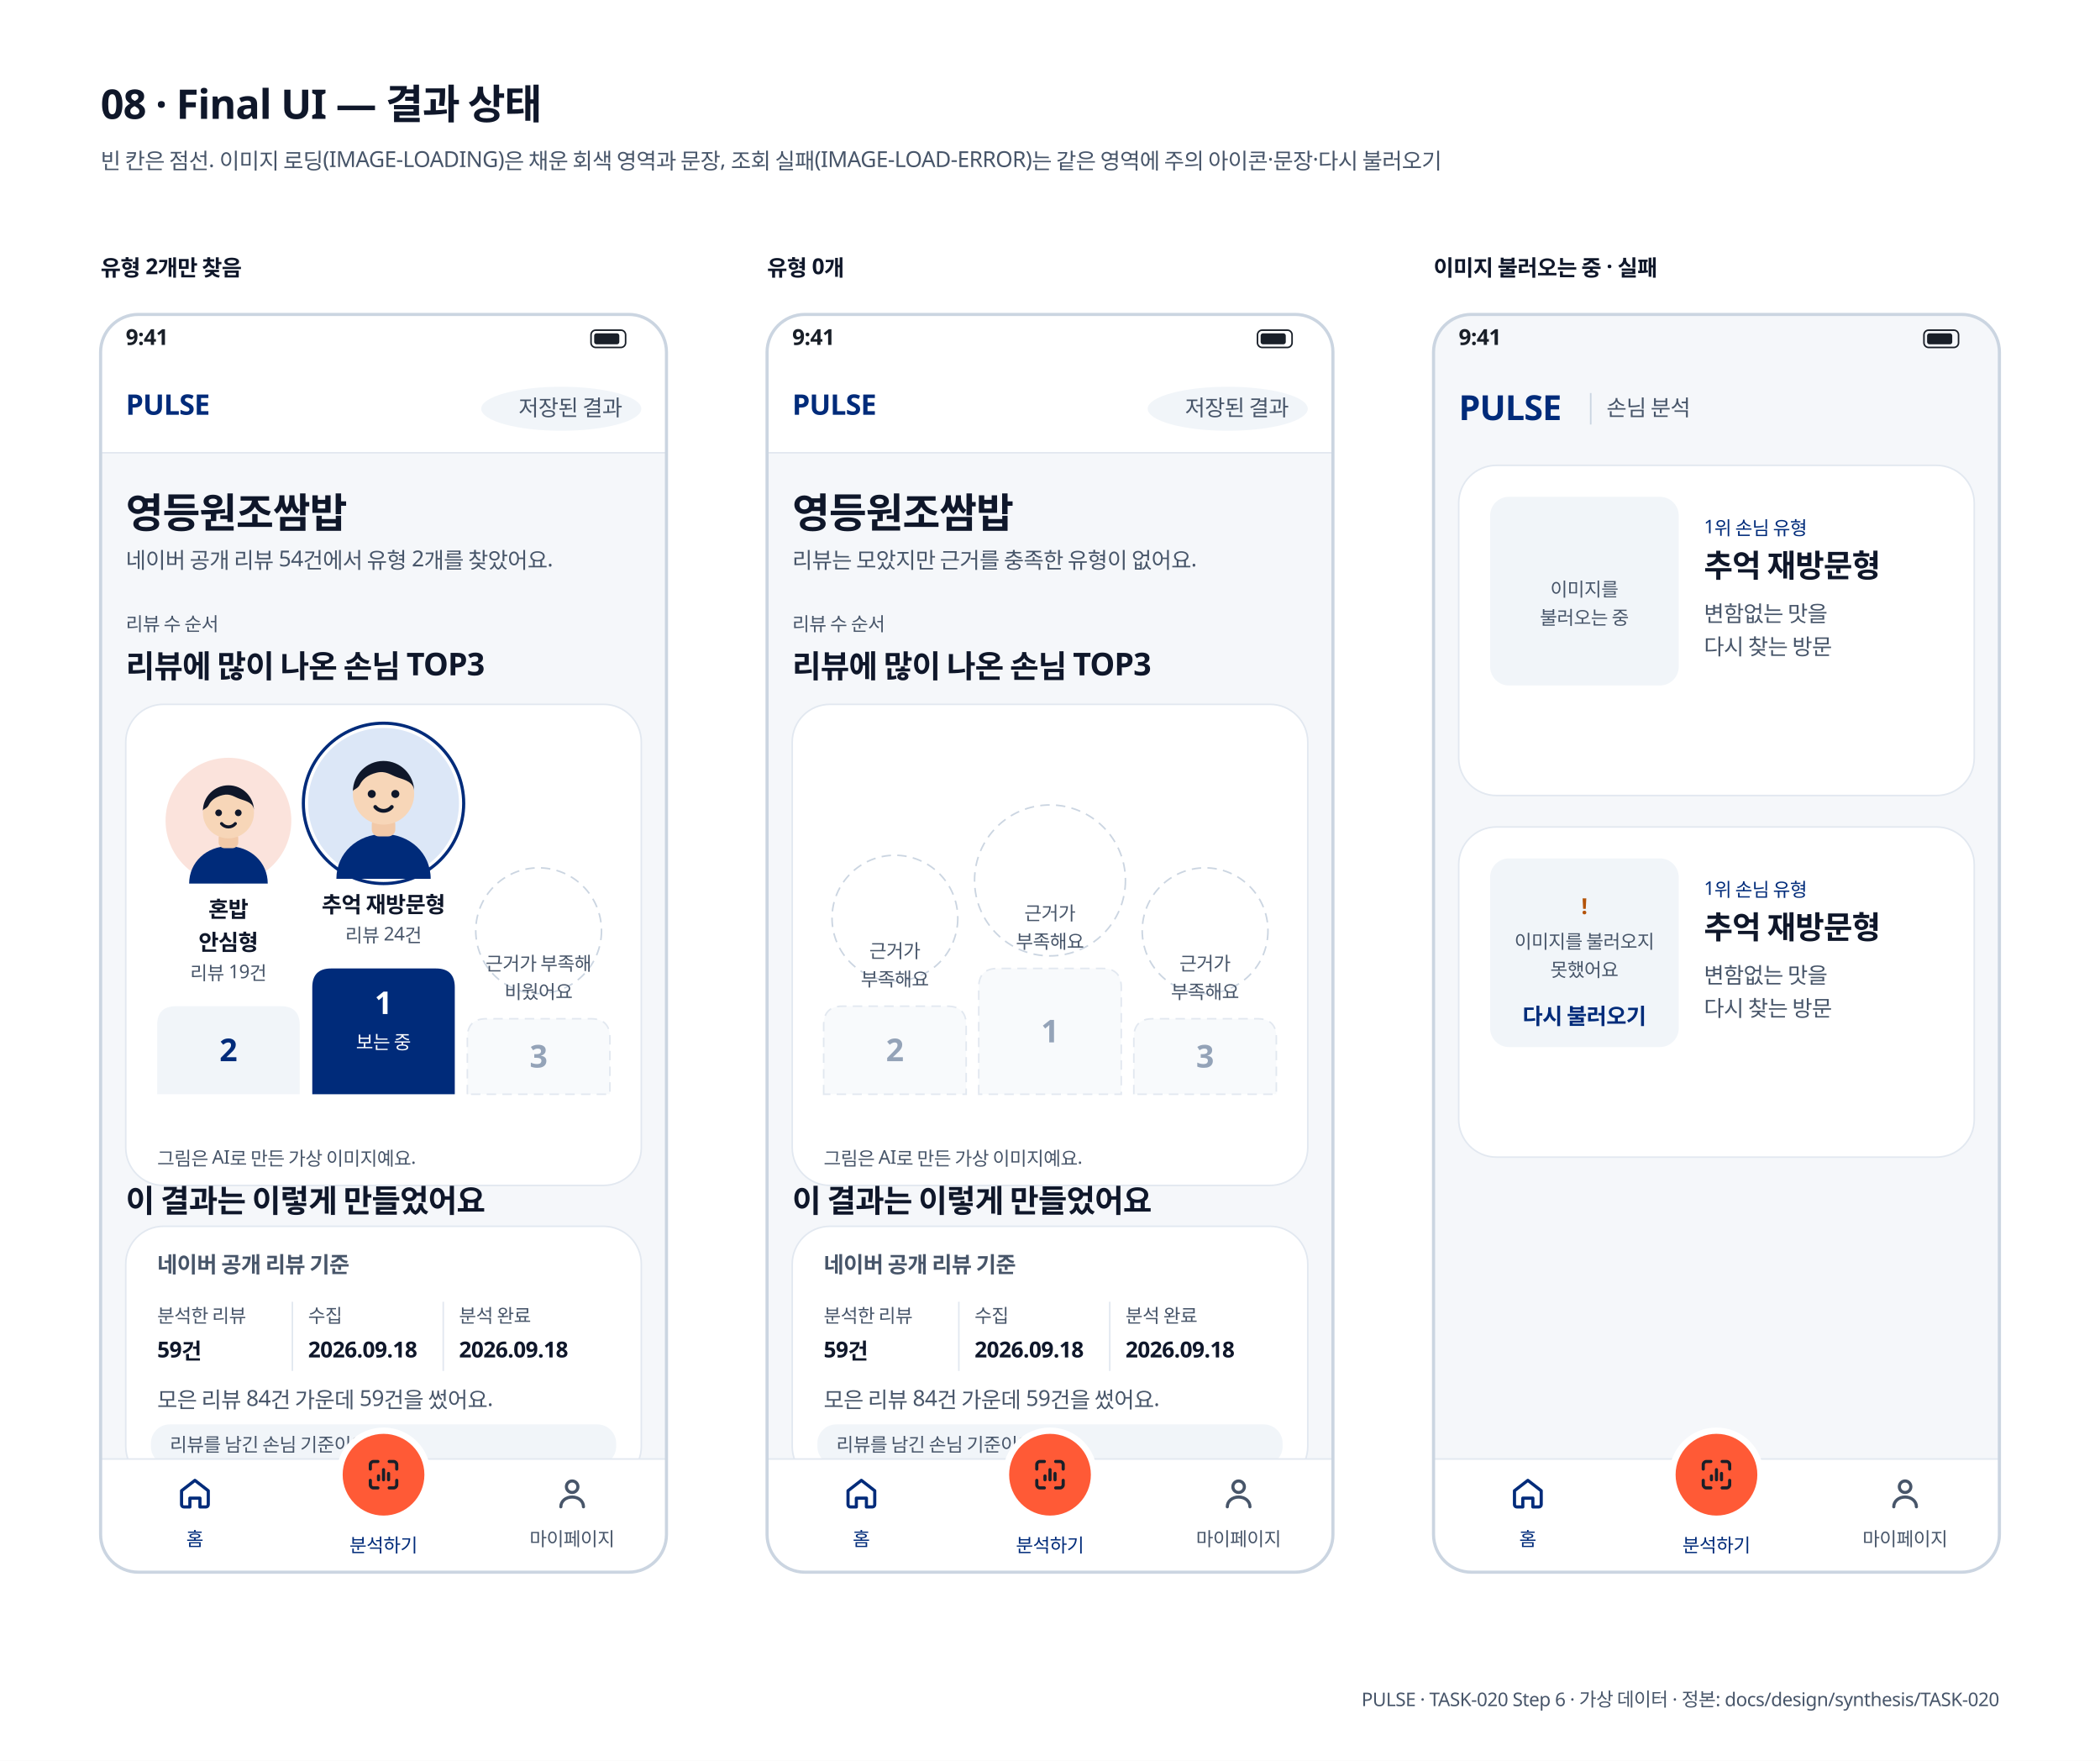
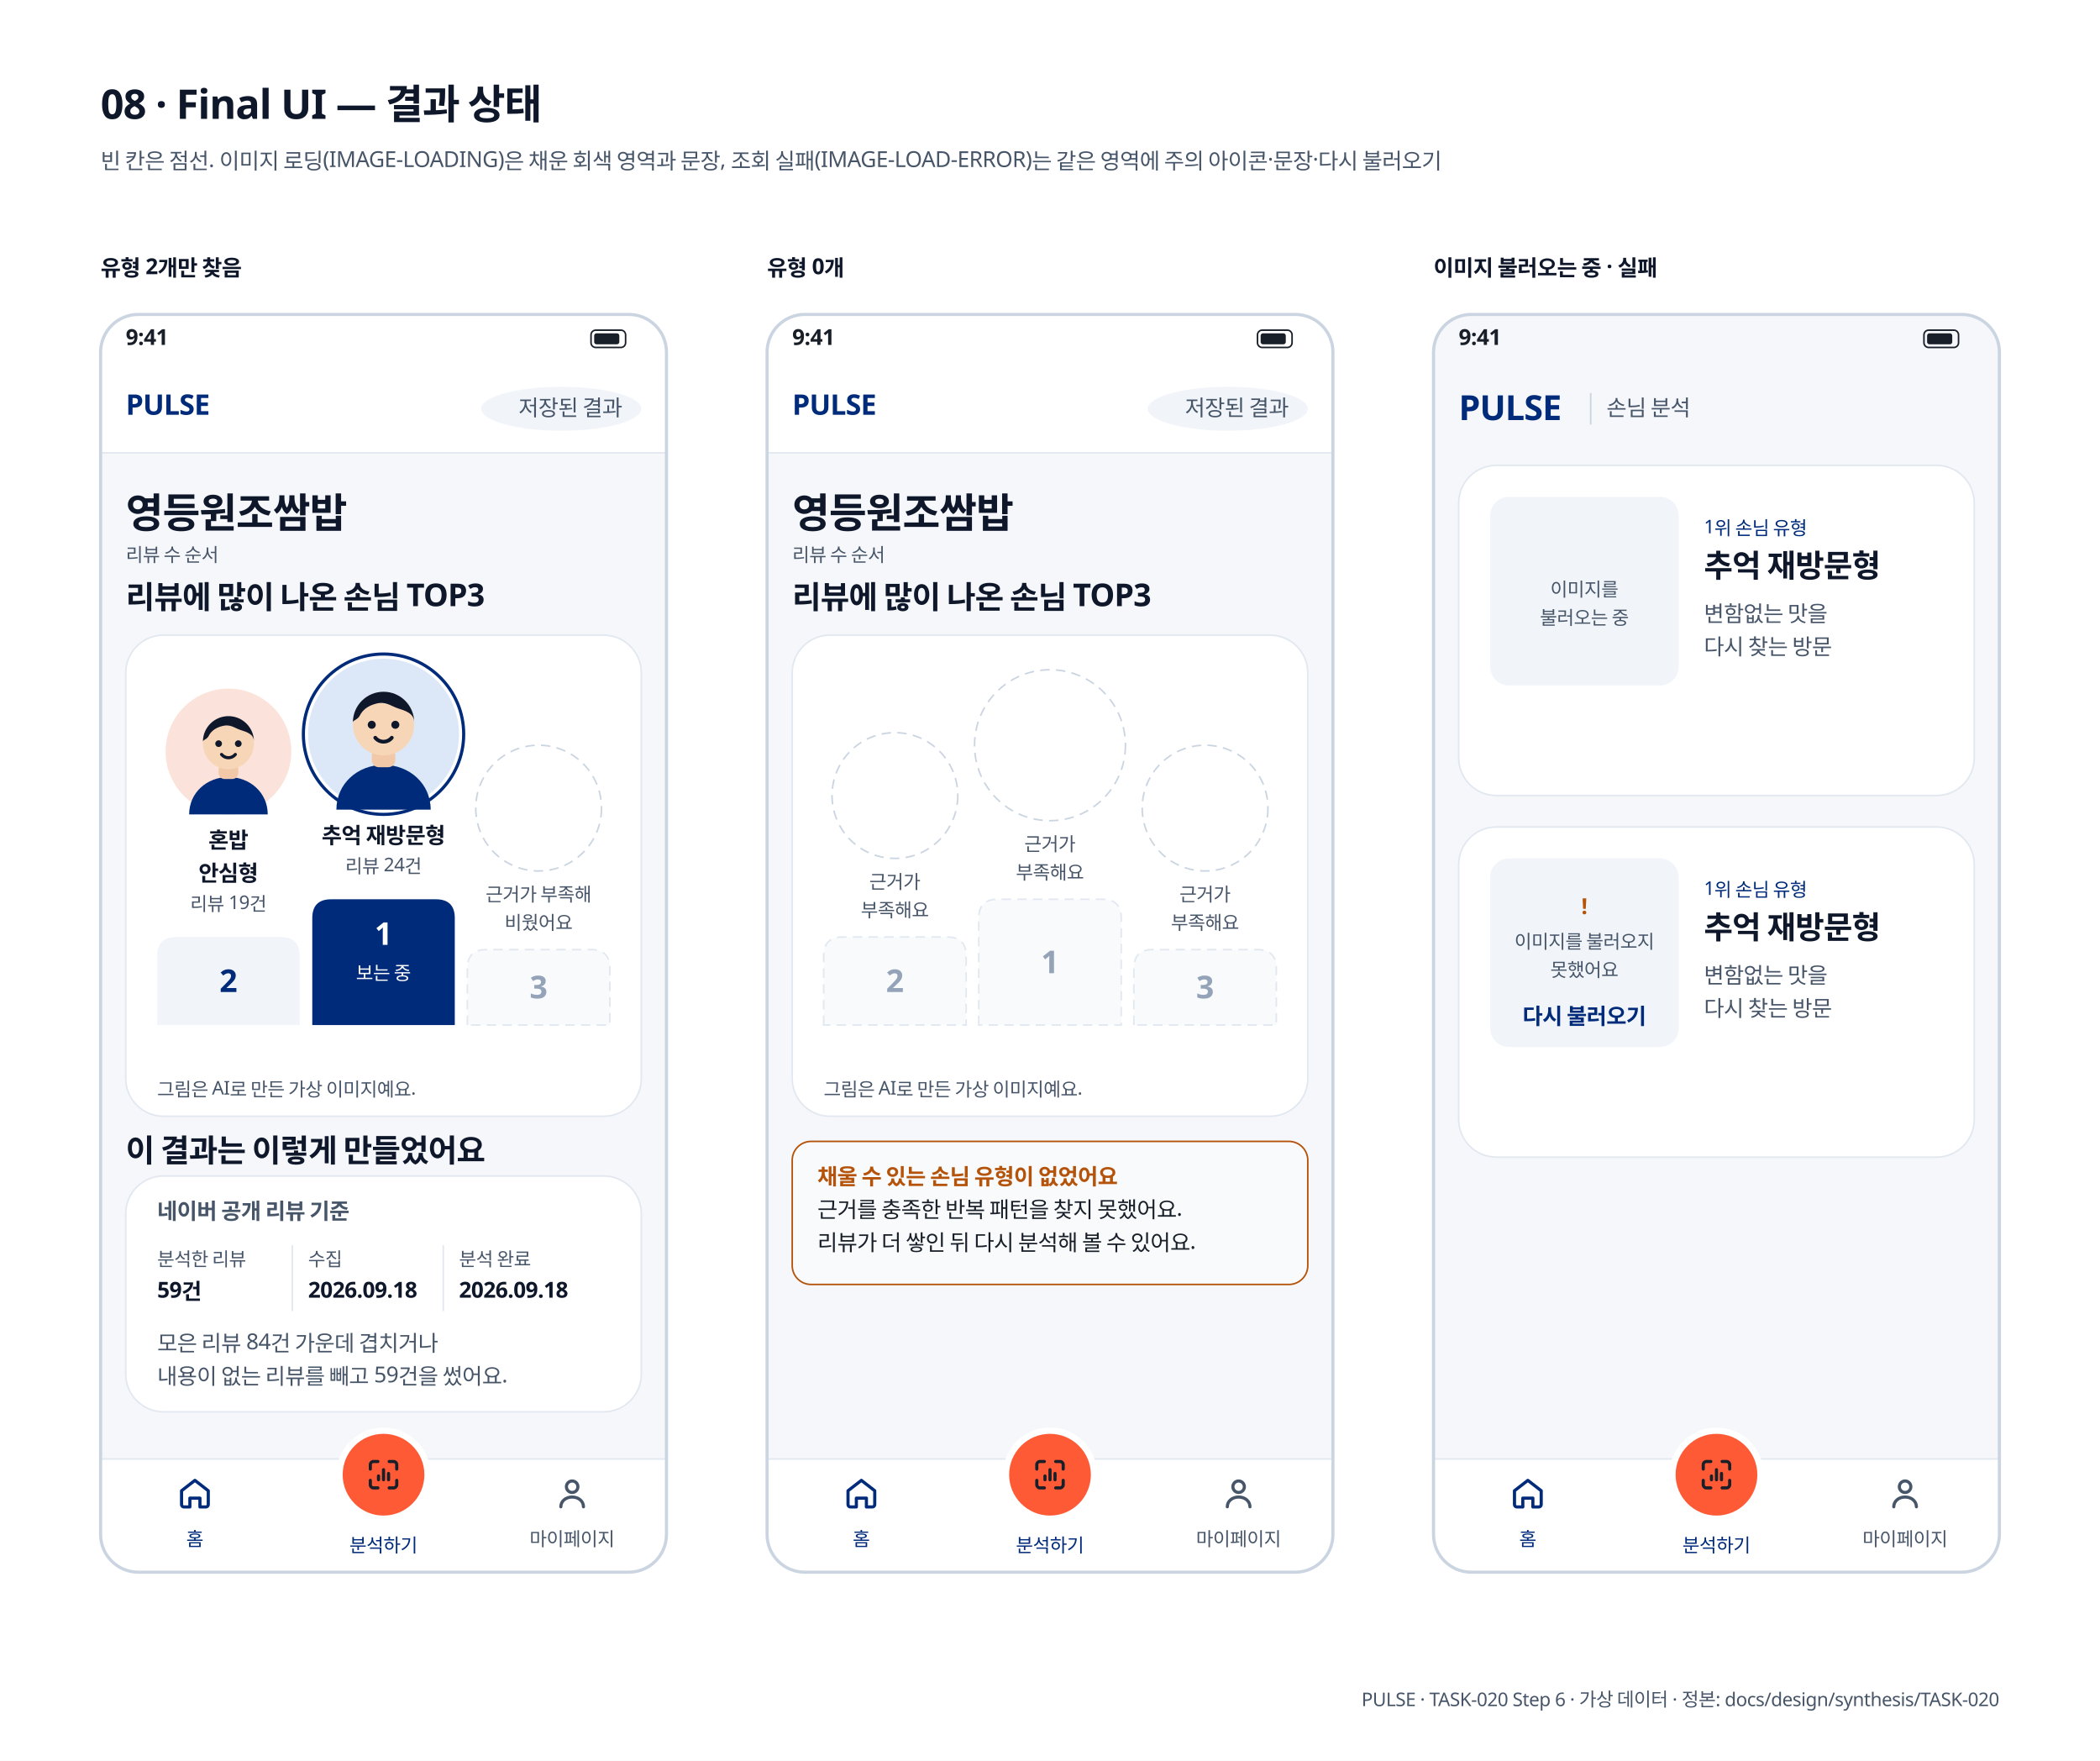
<svg xmlns="http://www.w3.org/2000/svg" width="1336" height="1120" viewBox="0 0 1336 1120">
  <rect x="0" y="0" width="1336" height="1120" rx="0" fill="#FFFFFF" />
  <text x="64" y="75.6" font-family="Pretendard" font-size="26" font-weight="600" letter-spacing="-0.52" fill="#0F172A" text-anchor="start">08 · Final UI — 결과 상태</text>
  <text x="64" y="107.4" font-family="Pretendard" font-size="14" font-weight="400" letter-spacing="-0.28" fill="#475569" text-anchor="start">빈 칸은 점선. 이미지 로딩(IMAGE-LOADING)은 채운 회색 영역과 문장, 조회 실패(IMAGE-LOAD-ERROR)는 같은 영역에 주의 아이콘·문장·다시 불러오기</text>
  <g transform="translate(64 200)">
    <g id="Screen/Result-Partial">
      <text x="0" y="-24.6" font-family="Pretendard" font-size="14" font-weight="700" letter-spacing="-0.28" fill="#0F172A" text-anchor="start">유형 2개만 찾음</text>
      <clipPath id="clip-Result-Partial">
        <rect x="0" y="0" width="360" height="800" rx="24" fill="none" />
      </clipPath>
      <g clip-path="url(#clip-Result-Partial)">
        <rect x="0" y="0" width="360" height="800" rx="0" fill="#F5F7FA" />
        <rect x="0" y="0" width="360" height="32" rx="0" fill="#F5F7FA" />
        <g id="Header">
          <rect x="0" y="0" width="360" height="88" rx="0" fill="#FFFFFF" />
          <line x1="0" y1="88" x2="360" y2="88" stroke="#E2E8F0" stroke-width="1" />
          <text x="16" y="63.8" font-family="Pretendard" font-size="18" font-weight="700" letter-spacing="-0.36" fill="#002B7A" text-anchor="start">PULSE</text>
          <rect x="242.16" y="46" width="101.84" height="28" rx="9999" fill="#F1F5F9" />
          <text x="332" y="64.4" font-family="Pretendard" font-size="14" font-weight="400" letter-spacing="-0.28" fill="#475569" text-anchor="end">저장된 결과</text>
        </g>
        <text x="16" y="135.6" font-family="Pretendard" font-size="26" font-weight="600" letter-spacing="-0.52" fill="#0F172A" text-anchor="start">영등원조쌈밥</text>
-         <text x="16" y="161.4" font-family="Pretendard" font-size="14" font-weight="400" letter-spacing="-0.28" fill="#475569" text-anchor="start">네이버 공개 리뷰 54건에서 유형 2개를 찾았어요.</text>
        <g id="Podium">
-           <text x="16" y="201.2" font-family="Pretendard" font-size="12" font-weight="400" letter-spacing="-0.24" fill="#475569" text-anchor="start">리뷰 수 순서</text>
-           <text x="16" y="231.0" font-family="Pretendard" font-size="20" font-weight="600" letter-spacing="-0.4" fill="#0F172A" text-anchor="start">리뷰에 많이 나온 손님 TOP3</text>
-           <rect x="16" y="248" width="328" height="306" rx="24" fill="#FFFFFF" stroke="#E2E8F0" stroke-width="1" />
+           <text x="16" y="157.2" font-family="Pretendard" font-size="12" font-weight="400" letter-spacing="-0.24" fill="#475569" text-anchor="start">리뷰 수 순서</text>
+           <text x="16" y="187.0" font-family="Pretendard" font-size="20" font-weight="600" letter-spacing="-0.4" fill="#0F172A" text-anchor="start">리뷰에 많이 나온 손님 TOP3</text>
+           <rect x="16" y="204" width="328" height="306" rx="24" fill="#FFFFFF" stroke="#E2E8F0" stroke-width="1" />
          <g id="PodiumSlot/Runner">
-             <g transform="translate(41.33333 282) scale(1.25)">
+             <g transform="translate(41.33333 238) scale(1.25)">
              <circle cx="32" cy="32" r="32" fill="#FBE3DC" />
              <path d="M12 64c0-11 9-19 20-19s20 8 20 19H12Z" fill="#002B7A" />
              <rect x="27" y="38" width="10" height="8" rx="3" fill="#F2C9A8" />
              <circle cx="32" cy="28" r="13" fill="#F7D6B8" />
              <path d="M19 27a13 13 0 0 1 26 0c0-4-4-5-7-6-3-1-5-3-9-2s-6 3-7 5-3 2-3 3Z" fill="#0F172A" />
              <circle cx="27" cy="28" r="1.7" fill="#0F172A" />
              <circle cx="37" cy="28" r="1.7" fill="#0F172A" />
              <path d="M28.5 33.5a4.5 4.5 0 0 0 7 0" fill="none" stroke="#0F172A" stroke-width="1.6" stroke-linecap="round" />
            </g>
-             <text x="81.333" y="383.4" font-family="Pretendard" font-size="14" font-weight="600" letter-spacing="-0.28" fill="#0F172A" text-anchor="middle">혼밥</text>
-             <text x="81.333" y="404.4" font-family="Pretendard" font-size="14" font-weight="600" letter-spacing="-0.28" fill="#0F172A" text-anchor="middle">안심형</text>
-             <text x="81.333" y="423.2" font-family="Pretendard" font-size="12" font-weight="400" letter-spacing="-0.24" fill="#475569" text-anchor="middle">리뷰 19건</text>
-             <path d="M 36 496 L 36 452 Q 36 440 48 440 L 114.667 440 Q 126.667 440 126.667 452 L 126.667 496 Z" fill="#F1F5F9" />
-             <text x="81.333" y="475.0" font-family="Pretendard" font-size="20" font-weight="600" letter-spacing="-0.4" fill="#002B7A" text-anchor="middle">2</text>
+             <text x="81.333" y="339.4" font-family="Pretendard" font-size="14" font-weight="600" letter-spacing="-0.28" fill="#0F172A" text-anchor="middle">혼밥</text>
+             <text x="81.333" y="360.4" font-family="Pretendard" font-size="14" font-weight="600" letter-spacing="-0.28" fill="#0F172A" text-anchor="middle">안심형</text>
+             <text x="81.333" y="379.2" font-family="Pretendard" font-size="12" font-weight="400" letter-spacing="-0.24" fill="#475569" text-anchor="middle">리뷰 19건</text>
+             <path d="M 36 452 L 36 408 Q 36 396 48 396 L 114.667 396 Q 126.667 396 126.667 408 L 126.667 452 Z" fill="#F1F5F9" />
+             <text x="81.333" y="431.0" font-family="Pretendard" font-size="20" font-weight="600" letter-spacing="-0.4" fill="#002B7A" text-anchor="middle">2</text>
          </g>
          <g id="PodiumSlot/First">
-             <g transform="translate(132 263) scale(1.5)">
+             <g transform="translate(132 219) scale(1.5)">
              <circle cx="32" cy="32" r="32" fill="#DCE7F7" />
              <path d="M12 64c0-11 9-19 20-19s20 8 20 19H12Z" fill="#002B7A" />
              <rect x="27" y="38" width="10" height="8" rx="3" fill="#F2C9A8" />
              <circle cx="32" cy="28" r="13" fill="#F7D6B8" />
              <path d="M19 27a13 13 0 0 1 26 0c0-4-4-5-7-6-3-1-5-3-9-2s-6 3-7 5-3 2-3 3Z" fill="#0F172A" />
              <circle cx="27" cy="28" r="1.7" fill="#0F172A" />
              <circle cx="37" cy="28" r="1.7" fill="#0F172A" />
              <path d="M28.5 33.5a4.5 4.5 0 0 0 7 0" fill="none" stroke="#0F172A" stroke-width="1.6" stroke-linecap="round" />
            </g>
-             <circle cx="180" cy="311" r="51" fill="none" stroke="#002B7A" stroke-width="2" />
-             <text x="180" y="380.4" font-family="Pretendard" font-size="14" font-weight="600" letter-spacing="-0.28" fill="#0F172A" text-anchor="middle">추억 재방문형</text>
-             <text x="180" y="399.2" font-family="Pretendard" font-size="12" font-weight="400" letter-spacing="-0.24" fill="#475569" text-anchor="middle">리뷰 24건</text>
-             <path d="M 134.667 496 L 134.667 428 Q 134.667 416 146.667 416 L 213.333 416 Q 225.333 416 225.333 428 L 225.333 496 Z" fill="#002B7A" />
-             <text x="180" y="445.0" font-family="Pretendard" font-size="20" font-weight="600" letter-spacing="-0.4" fill="#FFFFFF" text-anchor="middle">1</text>
-             <text x="180" y="467.2" font-family="Pretendard" font-size="12" font-weight="400" letter-spacing="-0.24" fill="#FFFFFF" text-anchor="middle">보는 중</text>
+             <circle cx="180" cy="267" r="51" fill="none" stroke="#002B7A" stroke-width="2" />
+             <text x="180" y="336.4" font-family="Pretendard" font-size="14" font-weight="600" letter-spacing="-0.28" fill="#0F172A" text-anchor="middle">추억 재방문형</text>
+             <text x="180" y="355.2" font-family="Pretendard" font-size="12" font-weight="400" letter-spacing="-0.24" fill="#475569" text-anchor="middle">리뷰 24건</text>
+             <path d="M 134.667 452 L 134.667 384 Q 134.667 372 146.667 372 L 213.333 372 Q 225.333 372 225.333 384 L 225.333 452 Z" fill="#002B7A" />
+             <text x="180" y="401.0" font-family="Pretendard" font-size="20" font-weight="600" letter-spacing="-0.4" fill="#FFFFFF" text-anchor="middle">1</text>
+             <text x="180" y="423.2" font-family="Pretendard" font-size="12" font-weight="400" letter-spacing="-0.24" fill="#FFFFFF" text-anchor="middle">보는 중</text>
          </g>
          <g id="PodiumSlot/Empty">
-             <circle cx="278.667" cy="392" r="40" fill="none" stroke="#CBD5E1" stroke-width="1" stroke-dasharray="6 4" />
-             <text x="278.667" y="417.2" font-family="Pretendard" font-size="12" font-weight="400" letter-spacing="-0.24" fill="#475569" text-anchor="middle">근거가 부족해</text>
-             <text x="278.667" y="435.2" font-family="Pretendard" font-size="12" font-weight="400" letter-spacing="-0.24" fill="#475569" text-anchor="middle">비웠어요</text>
-             <path d="M 233.333 496 L 233.333 460 Q 233.333 448 245.333 448 L 312 448 Q 324 448 324 460 L 324 496 Z" fill="#F8FAFC" stroke="#E2E8F0" stroke-width="1" stroke-dasharray="6 4" />
-             <text x="278.667" y="479.0" font-family="Pretendard" font-size="20" font-weight="600" letter-spacing="-0.4" fill="#94A3B8" text-anchor="middle">3</text>
-           </g>
-           <text x="36" y="541.2" font-family="Pretendard" font-size="12" font-weight="400" letter-spacing="-0.24" fill="#475569" text-anchor="start">그림은 AI로 만든 가상 이미지예요.</text>
+             <circle cx="278.667" cy="314" r="40" fill="none" stroke="#CBD5E1" stroke-width="1" stroke-dasharray="6 4" />
+             <text x="278.667" y="373.2" font-family="Pretendard" font-size="12" font-weight="400" letter-spacing="-0.24" fill="#475569" text-anchor="middle">근거가 부족해</text>
+             <text x="278.667" y="391.2" font-family="Pretendard" font-size="12" font-weight="400" letter-spacing="-0.24" fill="#475569" text-anchor="middle">비웠어요</text>
+             <path d="M 233.333 452 L 233.333 416 Q 233.333 404 245.333 404 L 312 404 Q 324 404 324 416 L 324 452 Z" fill="#F8FAFC" stroke="#E2E8F0" stroke-width="1" stroke-dasharray="6 4" />
+             <text x="278.667" y="435.0" font-family="Pretendard" font-size="20" font-weight="600" letter-spacing="-0.4" fill="#94A3B8" text-anchor="middle">3</text>
+           </g>
+           <text x="36" y="497.2" font-family="Pretendard" font-size="12" font-weight="400" letter-spacing="-0.24" fill="#475569" text-anchor="start">그림은 AI로 만든 가상 이미지예요.</text>
        </g>
        <g id="AnalysisInfo">
-           <text x="16" y="571.0" font-family="Pretendard" font-size="20" font-weight="600" letter-spacing="-0.4" fill="#0F172A" text-anchor="start">이 결과는 이렇게 만들었어요</text>
-           <rect x="16" y="580" width="328" height="164" rx="24" fill="#FFFFFF" stroke="#E2E8F0" stroke-width="1" />
-           <text x="36" y="609.4" font-family="Pretendard" font-size="14" font-weight="600" letter-spacing="-0.28" fill="#475569" text-anchor="start">네이버 공개 리뷰 기준</text>
-           <text x="36" y="641.2" font-family="Pretendard" font-size="12" font-weight="400" letter-spacing="-0.24" fill="#475569" text-anchor="start">분석한 리뷰</text>
-           <text x="36" y="663.4" font-family="Pretendard" font-size="14" font-weight="700" letter-spacing="-0.28" fill="#0F172A" text-anchor="start">59건</text>
-           <text x="132" y="641.2" font-family="Pretendard" font-size="12" font-weight="400" letter-spacing="-0.24" fill="#475569" text-anchor="start">수집</text>
-           <text x="132" y="663.4" font-family="Pretendard" font-size="14" font-weight="700" letter-spacing="-0.28" fill="#0F172A" text-anchor="start">2026.09.18</text>
-           <line x1="122" y1="628" x2="122" y2="672" stroke="#E2E8F0" stroke-width="1" />
-           <text x="228" y="641.2" font-family="Pretendard" font-size="12" font-weight="400" letter-spacing="-0.24" fill="#475569" text-anchor="start">분석 완료</text>
-           <text x="228" y="663.4" font-family="Pretendard" font-size="14" font-weight="700" letter-spacing="-0.28" fill="#0F172A" text-anchor="start">2026.09.18</text>
-           <line x1="218" y1="628" x2="218" y2="672" stroke="#E2E8F0" stroke-width="1" />
-           <text x="36" y="695.4" font-family="Pretendard" font-size="14" font-weight="400" letter-spacing="-0.28" fill="#475569" text-anchor="start">모은 리뷰 84건 가운데 59건을 썼어요.</text>
-           <rect x="32" y="706" width="296" height="26" rx="12" fill="#F1F5F9" />
-           <text x="44" y="723.2" font-family="Pretendard" font-size="12" font-weight="400" letter-spacing="-0.24" fill="#475569" text-anchor="start">리뷰를 남긴 손님 기준이에요.</text>
+           <text x="16" y="539.0" font-family="Pretendard" font-size="20" font-weight="600" letter-spacing="-0.4" fill="#0F172A" text-anchor="start">이 결과는 이렇게 만들었어요</text>
+           <rect x="16" y="548" width="328" height="150" rx="24" fill="#FFFFFF" stroke="#E2E8F0" stroke-width="1" />
+           <text x="36" y="575.4" font-family="Pretendard" font-size="14" font-weight="600" letter-spacing="-0.28" fill="#475569" text-anchor="start">네이버 공개 리뷰 기준</text>
+           <text x="36" y="605.2" font-family="Pretendard" font-size="12" font-weight="400" letter-spacing="-0.24" fill="#475569" text-anchor="start">분석한 리뷰</text>
+           <text x="36" y="625.4" font-family="Pretendard" font-size="14" font-weight="700" letter-spacing="-0.28" fill="#0F172A" text-anchor="start">59건</text>
+           <text x="132" y="605.2" font-family="Pretendard" font-size="12" font-weight="400" letter-spacing="-0.24" fill="#475569" text-anchor="start">수집</text>
+           <text x="132" y="625.4" font-family="Pretendard" font-size="14" font-weight="700" letter-spacing="-0.28" fill="#0F172A" text-anchor="start">2026.09.18</text>
+           <line x1="122" y1="592" x2="122" y2="634" stroke="#E2E8F0" stroke-width="1" />
+           <text x="228" y="605.2" font-family="Pretendard" font-size="12" font-weight="400" letter-spacing="-0.24" fill="#475569" text-anchor="start">분석 완료</text>
+           <text x="228" y="625.4" font-family="Pretendard" font-size="14" font-weight="700" letter-spacing="-0.28" fill="#0F172A" text-anchor="start">2026.09.18</text>
+           <line x1="218" y1="592" x2="218" y2="634" stroke="#E2E8F0" stroke-width="1" />
+           <text x="36" y="659.4" font-family="Pretendard" font-size="14" font-weight="400" letter-spacing="-0.28" fill="#475569" text-anchor="start">모은 리뷰 84건 가운데 겹치거나</text>
+           <text x="36" y="680.4" font-family="Pretendard" font-size="14" font-weight="400" letter-spacing="-0.28" fill="#475569" text-anchor="start">내용이 없는 리뷰를 빼고 59건을 썼어요.</text>
        </g>
        <g id="BottomNavigation/home">
          <rect x="0" y="728" width="360" height="72" rx="0" fill="#FFFFFF" />
          <line x1="0" y1="728" x2="360" y2="728" stroke="#E2E8F0" stroke-width="1" />
          <text x="60" y="783.2" font-family="Pretendard" font-size="12" font-weight="400" letter-spacing="-0.24" fill="#002B7A" text-anchor="middle">홈</text>
          <g transform="translate(48 738)">
            <path d="M3.5 10.2 12 3.6l8.5 6.6V19a1.5 1.5 0 0 1-1.5 1.5h-3.8v-5.6H8.8v5.6H5A1.5 1.5 0 0 1 3.5 19v-8.8Z" fill="none" stroke="#002B7A" stroke-width="2" stroke-linecap="round" stroke-linejoin="round" />
          </g>
          <circle cx="180" cy="738" r="28" fill="#FF5A36" stroke="#FFFFFF" stroke-width="4" />
          <g transform="translate(168 726)">
            <path d="M3.6 8.4V5.6a2 2 0 0 1 2-2h2.8M15.6 3.6h2.8a2 2 0 0 1 2 2v2.8M20.4 15.6v2.8a2 2 0 0 1-2 2h-2.8M8.4 20.4H5.6a2 2 0 0 1-2-2v-2.8" fill="none" stroke="#191F28" stroke-width="2" stroke-linecap="round" stroke-linejoin="round" />
            <path d="M8.8 15.2v-2.4M12 15.2V8.8M15.2 15.2v-4" fill="none" stroke="#191F28" stroke-width="2" stroke-linecap="round" stroke-linejoin="round" />
          </g>
          <text x="180" y="787.2" font-family="Pretendard" font-size="12" font-weight="400" letter-spacing="-0.24" fill="#002B7A" text-anchor="middle">분석하기</text>
          <g transform="translate(288 738)">
            <path d="M12 11.3a3.65 3.65 0 1 0 0-7.3 3.65 3.65 0 0 0 0 7.3Z" fill="none" stroke="#475569" stroke-width="2" stroke-linecap="round" stroke-linejoin="round" />
            <path d="M4.8 20.4c0-3.6 3.2-6.2 7.2-6.2s7.2 2.6 7.2 6.2" fill="none" stroke="#475569" stroke-width="2" stroke-linecap="round" stroke-linejoin="round" />
          </g>
          <text x="300" y="783.2" font-family="Pretendard" font-size="12" font-weight="400" letter-spacing="-0.24" fill="#475569" text-anchor="middle">마이페이지</text>
        </g>
        <text x="16" y="19.4" font-family="Pretendard" font-size="14" font-weight="600" letter-spacing="-0.28" fill="#191F28" text-anchor="start">9:41</text>
        <rect x="312" y="10" width="22" height="11" rx="3" fill="none" stroke="#191F28" stroke-width="1" />
        <rect x="314" y="12" width="16" height="7" rx="1.5" fill="#191F28" />
      </g>
      <rect x="0" y="0" width="360" height="800" rx="24" fill="none" stroke="#CBD5E1" stroke-width="2" />
    </g>
  </g>
  <g transform="translate(488 200)">
    <g id="Screen/Result-NoPersona">
      <text x="0" y="-24.6" font-family="Pretendard" font-size="14" font-weight="700" letter-spacing="-0.28" fill="#0F172A" text-anchor="start">유형 0개</text>
      <clipPath id="clip-Result-NoPersona">
        <rect x="0" y="0" width="360" height="800" rx="24" fill="none" />
      </clipPath>
      <g clip-path="url(#clip-Result-NoPersona)">
        <rect x="0" y="0" width="360" height="800" rx="0" fill="#F5F7FA" />
        <rect x="0" y="0" width="360" height="32" rx="0" fill="#F5F7FA" />
        <g id="Header 2">
          <rect x="0" y="0" width="360" height="88" rx="0" fill="#FFFFFF" />
          <line x1="0" y1="88" x2="360" y2="88" stroke="#E2E8F0" stroke-width="1" />
          <text x="16" y="63.8" font-family="Pretendard" font-size="18" font-weight="700" letter-spacing="-0.36" fill="#002B7A" text-anchor="start">PULSE</text>
          <rect x="242.16" y="46" width="101.84" height="28" rx="9999" fill="#F1F5F9" />
          <text x="332" y="64.4" font-family="Pretendard" font-size="14" font-weight="400" letter-spacing="-0.28" fill="#475569" text-anchor="end">저장된 결과</text>
        </g>
        <text x="16" y="135.6" font-family="Pretendard" font-size="26" font-weight="600" letter-spacing="-0.52" fill="#0F172A" text-anchor="start">영등원조쌈밥</text>
-         <text x="16" y="161.4" font-family="Pretendard" font-size="14" font-weight="400" letter-spacing="-0.28" fill="#475569" text-anchor="start">리뷰는 모았지만 근거를 충족한 유형이 없어요.</text>
        <g id="Podium 2">
-           <text x="16" y="201.2" font-family="Pretendard" font-size="12" font-weight="400" letter-spacing="-0.24" fill="#475569" text-anchor="start">리뷰 수 순서</text>
-           <text x="16" y="231.0" font-family="Pretendard" font-size="20" font-weight="600" letter-spacing="-0.4" fill="#0F172A" text-anchor="start">리뷰에 많이 나온 손님 TOP3</text>
-           <rect x="16" y="248" width="328" height="306" rx="24" fill="#FFFFFF" stroke="#E2E8F0" stroke-width="1" />
+           <text x="16" y="157.2" font-family="Pretendard" font-size="12" font-weight="400" letter-spacing="-0.24" fill="#475569" text-anchor="start">리뷰 수 순서</text>
+           <text x="16" y="187.0" font-family="Pretendard" font-size="20" font-weight="600" letter-spacing="-0.4" fill="#0F172A" text-anchor="start">리뷰에 많이 나온 손님 TOP3</text>
+           <rect x="16" y="204" width="328" height="306" rx="24" fill="#FFFFFF" stroke="#E2E8F0" stroke-width="1" />
          <g id="PodiumSlot/Empty 2">
-             <circle cx="81.333" cy="384" r="40" fill="none" stroke="#CBD5E1" stroke-width="1" stroke-dasharray="6 4" />
-             <text x="81.333" y="409.2" font-family="Pretendard" font-size="12" font-weight="400" letter-spacing="-0.24" fill="#475569" text-anchor="middle">근거가</text>
-             <text x="81.333" y="427.2" font-family="Pretendard" font-size="12" font-weight="400" letter-spacing="-0.24" fill="#475569" text-anchor="middle">부족해요</text>
-             <path d="M 36 496 L 36 452 Q 36 440 48 440 L 114.667 440 Q 126.667 440 126.667 452 L 126.667 496 Z" fill="#F8FAFC" stroke="#E2E8F0" stroke-width="1" stroke-dasharray="6 4" />
-             <text x="81.333" y="475.0" font-family="Pretendard" font-size="20" font-weight="600" letter-spacing="-0.4" fill="#94A3B8" text-anchor="middle">2</text>
+             <circle cx="81.333" cy="306" r="40" fill="none" stroke="#CBD5E1" stroke-width="1" stroke-dasharray="6 4" />
+             <text x="81.333" y="365.2" font-family="Pretendard" font-size="12" font-weight="400" letter-spacing="-0.24" fill="#475569" text-anchor="middle">근거가</text>
+             <text x="81.333" y="383.2" font-family="Pretendard" font-size="12" font-weight="400" letter-spacing="-0.24" fill="#475569" text-anchor="middle">부족해요</text>
+             <path d="M 36 452 L 36 408 Q 36 396 48 396 L 114.667 396 Q 126.667 396 126.667 408 L 126.667 452 Z" fill="#F8FAFC" stroke="#E2E8F0" stroke-width="1" stroke-dasharray="6 4" />
+             <text x="81.333" y="431.0" font-family="Pretendard" font-size="20" font-weight="600" letter-spacing="-0.4" fill="#94A3B8" text-anchor="middle">2</text>
          </g>
          <g id="PodiumSlot/Empty 3">
-             <circle cx="180" cy="360" r="48" fill="none" stroke="#CBD5E1" stroke-width="1" stroke-dasharray="6 4" />
-             <text x="180" y="385.2" font-family="Pretendard" font-size="12" font-weight="400" letter-spacing="-0.24" fill="#475569" text-anchor="middle">근거가</text>
-             <text x="180" y="403.2" font-family="Pretendard" font-size="12" font-weight="400" letter-spacing="-0.24" fill="#475569" text-anchor="middle">부족해요</text>
-             <path d="M 134.667 496 L 134.667 428 Q 134.667 416 146.667 416 L 213.333 416 Q 225.333 416 225.333 428 L 225.333 496 Z" fill="#F8FAFC" stroke="#E2E8F0" stroke-width="1" stroke-dasharray="6 4" />
-             <text x="180" y="463.0" font-family="Pretendard" font-size="20" font-weight="600" letter-spacing="-0.4" fill="#94A3B8" text-anchor="middle">1</text>
+             <circle cx="180" cy="274" r="48" fill="none" stroke="#CBD5E1" stroke-width="1" stroke-dasharray="6 4" />
+             <text x="180" y="341.2" font-family="Pretendard" font-size="12" font-weight="400" letter-spacing="-0.24" fill="#475569" text-anchor="middle">근거가</text>
+             <text x="180" y="359.2" font-family="Pretendard" font-size="12" font-weight="400" letter-spacing="-0.24" fill="#475569" text-anchor="middle">부족해요</text>
+             <path d="M 134.667 452 L 134.667 384 Q 134.667 372 146.667 372 L 213.333 372 Q 225.333 372 225.333 384 L 225.333 452 Z" fill="#F8FAFC" stroke="#E2E8F0" stroke-width="1" stroke-dasharray="6 4" />
+             <text x="180" y="419.0" font-family="Pretendard" font-size="20" font-weight="600" letter-spacing="-0.4" fill="#94A3B8" text-anchor="middle">1</text>
          </g>
          <g id="PodiumSlot/Empty 4">
-             <circle cx="278.667" cy="392" r="40" fill="none" stroke="#CBD5E1" stroke-width="1" stroke-dasharray="6 4" />
-             <text x="278.667" y="417.2" font-family="Pretendard" font-size="12" font-weight="400" letter-spacing="-0.24" fill="#475569" text-anchor="middle">근거가</text>
-             <text x="278.667" y="435.2" font-family="Pretendard" font-size="12" font-weight="400" letter-spacing="-0.24" fill="#475569" text-anchor="middle">부족해요</text>
-             <path d="M 233.333 496 L 233.333 460 Q 233.333 448 245.333 448 L 312 448 Q 324 448 324 460 L 324 496 Z" fill="#F8FAFC" stroke="#E2E8F0" stroke-width="1" stroke-dasharray="6 4" />
-             <text x="278.667" y="479.0" font-family="Pretendard" font-size="20" font-weight="600" letter-spacing="-0.4" fill="#94A3B8" text-anchor="middle">3</text>
-           </g>
-           <text x="36" y="541.2" font-family="Pretendard" font-size="12" font-weight="400" letter-spacing="-0.24" fill="#475569" text-anchor="start">그림은 AI로 만든 가상 이미지예요.</text>
-         </g>
-         <g id="AnalysisInfo 2">
-           <text x="16" y="571.0" font-family="Pretendard" font-size="20" font-weight="600" letter-spacing="-0.4" fill="#0F172A" text-anchor="start">이 결과는 이렇게 만들었어요</text>
-           <rect x="16" y="580" width="328" height="164" rx="24" fill="#FFFFFF" stroke="#E2E8F0" stroke-width="1" />
-           <text x="36" y="609.4" font-family="Pretendard" font-size="14" font-weight="600" letter-spacing="-0.28" fill="#475569" text-anchor="start">네이버 공개 리뷰 기준</text>
-           <text x="36" y="641.2" font-family="Pretendard" font-size="12" font-weight="400" letter-spacing="-0.24" fill="#475569" text-anchor="start">분석한 리뷰</text>
-           <text x="36" y="663.4" font-family="Pretendard" font-size="14" font-weight="700" letter-spacing="-0.28" fill="#0F172A" text-anchor="start">59건</text>
-           <text x="132" y="641.2" font-family="Pretendard" font-size="12" font-weight="400" letter-spacing="-0.24" fill="#475569" text-anchor="start">수집</text>
-           <text x="132" y="663.4" font-family="Pretendard" font-size="14" font-weight="700" letter-spacing="-0.28" fill="#0F172A" text-anchor="start">2026.09.18</text>
-           <line x1="122" y1="628" x2="122" y2="672" stroke="#E2E8F0" stroke-width="1" />
-           <text x="228" y="641.2" font-family="Pretendard" font-size="12" font-weight="400" letter-spacing="-0.24" fill="#475569" text-anchor="start">분석 완료</text>
-           <text x="228" y="663.4" font-family="Pretendard" font-size="14" font-weight="700" letter-spacing="-0.28" fill="#0F172A" text-anchor="start">2026.09.18</text>
-           <line x1="218" y1="628" x2="218" y2="672" stroke="#E2E8F0" stroke-width="1" />
-           <text x="36" y="695.4" font-family="Pretendard" font-size="14" font-weight="400" letter-spacing="-0.28" fill="#475569" text-anchor="start">모은 리뷰 84건 가운데 59건을 썼어요.</text>
-           <rect x="32" y="706" width="296" height="26" rx="12" fill="#F1F5F9" />
-           <text x="44" y="723.2" font-family="Pretendard" font-size="12" font-weight="400" letter-spacing="-0.24" fill="#475569" text-anchor="start">리뷰를 남긴 손님 기준이에요.</text>
+             <circle cx="278.667" cy="314" r="40" fill="none" stroke="#CBD5E1" stroke-width="1" stroke-dasharray="6 4" />
+             <text x="278.667" y="373.2" font-family="Pretendard" font-size="12" font-weight="400" letter-spacing="-0.24" fill="#475569" text-anchor="middle">근거가</text>
+             <text x="278.667" y="391.2" font-family="Pretendard" font-size="12" font-weight="400" letter-spacing="-0.24" fill="#475569" text-anchor="middle">부족해요</text>
+             <path d="M 233.333 452 L 233.333 416 Q 233.333 404 245.333 404 L 312 404 Q 324 404 324 416 L 324 452 Z" fill="#F8FAFC" stroke="#E2E8F0" stroke-width="1" stroke-dasharray="6 4" />
+             <text x="278.667" y="435.0" font-family="Pretendard" font-size="20" font-weight="600" letter-spacing="-0.4" fill="#94A3B8" text-anchor="middle">3</text>
+           </g>
+           <text x="36" y="497.2" font-family="Pretendard" font-size="12" font-weight="400" letter-spacing="-0.24" fill="#475569" text-anchor="start">그림은 AI로 만든 가상 이미지예요.</text>
+         </g>
+         <g id="Notice/warning">
+           <rect x="16" y="526" width="328" height="91" rx="12" fill="#F8FAFC" stroke="#B45309" stroke-width="1" />
+           <text x="32" y="553.4" font-family="Pretendard" font-size="14" font-weight="600" letter-spacing="-0.28" fill="#B45309" text-anchor="start">채울 수 있는 손님 유형이 없었어요</text>
+           <text x="32" y="574.4" font-family="Pretendard" font-size="14" font-weight="400" letter-spacing="-0.28" fill="#191F28" text-anchor="start">근거를 충족한 반복 패턴을 찾지 못했어요.</text>
+           <text x="32" y="595.4" font-family="Pretendard" font-size="14" font-weight="400" letter-spacing="-0.28" fill="#191F28" text-anchor="start">리뷰가 더 쌓인 뒤 다시 분석해 볼 수 있어요.</text>
        </g>
        <g id="BottomNavigation/home 2">
          <rect x="0" y="728" width="360" height="72" rx="0" fill="#FFFFFF" />
          <line x1="0" y1="728" x2="360" y2="728" stroke="#E2E8F0" stroke-width="1" />
          <text x="60" y="783.2" font-family="Pretendard" font-size="12" font-weight="400" letter-spacing="-0.24" fill="#002B7A" text-anchor="middle">홈</text>
          <g transform="translate(48 738)">
            <path d="M3.5 10.2 12 3.6l8.5 6.6V19a1.5 1.5 0 0 1-1.5 1.5h-3.8v-5.6H8.8v5.6H5A1.5 1.5 0 0 1 3.5 19v-8.8Z" fill="none" stroke="#002B7A" stroke-width="2" stroke-linecap="round" stroke-linejoin="round" />
          </g>
          <circle cx="180" cy="738" r="28" fill="#FF5A36" stroke="#FFFFFF" stroke-width="4" />
          <g transform="translate(168 726)">
            <path d="M3.6 8.4V5.6a2 2 0 0 1 2-2h2.8M15.6 3.6h2.8a2 2 0 0 1 2 2v2.8M20.4 15.6v2.8a2 2 0 0 1-2 2h-2.8M8.4 20.4H5.6a2 2 0 0 1-2-2v-2.8" fill="none" stroke="#191F28" stroke-width="2" stroke-linecap="round" stroke-linejoin="round" />
            <path d="M8.8 15.2v-2.4M12 15.2V8.8M15.2 15.2v-4" fill="none" stroke="#191F28" stroke-width="2" stroke-linecap="round" stroke-linejoin="round" />
          </g>
          <text x="180" y="787.2" font-family="Pretendard" font-size="12" font-weight="400" letter-spacing="-0.24" fill="#002B7A" text-anchor="middle">분석하기</text>
          <g transform="translate(288 738)">
            <path d="M12 11.3a3.65 3.65 0 1 0 0-7.3 3.65 3.65 0 0 0 0 7.3Z" fill="none" stroke="#475569" stroke-width="2" stroke-linecap="round" stroke-linejoin="round" />
            <path d="M4.8 20.4c0-3.6 3.2-6.2 7.2-6.2s7.2 2.6 7.2 6.2" fill="none" stroke="#475569" stroke-width="2" stroke-linecap="round" stroke-linejoin="round" />
          </g>
          <text x="300" y="783.2" font-family="Pretendard" font-size="12" font-weight="400" letter-spacing="-0.24" fill="#475569" text-anchor="middle">마이페이지</text>
        </g>
        <text x="16" y="19.4" font-family="Pretendard" font-size="14" font-weight="600" letter-spacing="-0.28" fill="#191F28" text-anchor="start">9:41</text>
        <rect x="312" y="10" width="22" height="11" rx="3" fill="none" stroke="#191F28" stroke-width="1" />
        <rect x="314" y="12" width="16" height="7" rx="1.5" fill="#191F28" />
      </g>
      <rect x="0" y="0" width="360" height="800" rx="24" fill="none" stroke="#CBD5E1" stroke-width="2" />
    </g>
  </g>
  <g transform="translate(912 200)">
    <g id="Screen/Image-States">
      <text x="0" y="-24.6" font-family="Pretendard" font-size="14" font-weight="700" letter-spacing="-0.28" fill="#0F172A" text-anchor="start">이미지 불러오는 중 · 실패</text>
      <clipPath id="clip-Image-States">
        <rect x="0" y="0" width="360" height="800" rx="24" fill="none" />
      </clipPath>
      <g clip-path="url(#clip-Image-States)">
        <rect x="0" y="0" width="360" height="800" rx="0" fill="#F5F7FA" />
        <rect x="0" y="0" width="360" height="32" rx="0" fill="#F5F7FA" />
        <g id="Header/Result">
          <text x="16" y="67.2" font-family="Pretendard" font-size="22" font-weight="600" letter-spacing="-0.44" fill="#002B7A" text-anchor="start">PULSE</text>
          <line x1="100" y1="50" x2="100" y2="70" stroke="#CBD5E1" stroke-width="1" />
          <text x="110" y="64.4" font-family="Pretendard" font-size="14" font-weight="400" letter-spacing="-0.28" fill="#475569" text-anchor="start">손님 분석</text>
        </g>
        <rect x="16" y="96" width="328" height="210" rx="24" fill="#FFFFFF" stroke="#E2E8F0" stroke-width="1" />
        <rect x="36" y="116" width="120" height="120" rx="12" fill="#F1F5F9" />
        <text x="96" y="179.2" font-family="Pretendard" font-size="12" font-weight="400" letter-spacing="-0.24" fill="#475569" text-anchor="middle">이미지를</text>
        <text x="96" y="197.2" font-family="Pretendard" font-size="12" font-weight="400" letter-spacing="-0.24" fill="#475569" text-anchor="middle">불러오는 중</text>
        <text x="172" y="139.2" font-family="Pretendard" font-size="12" font-weight="400" letter-spacing="-0.24" fill="#002B7A" text-anchor="start">1위 손님 유형</text>
        <text x="172" y="167.0" font-family="Pretendard" font-size="20" font-weight="600" letter-spacing="-0.4" fill="#0F172A" text-anchor="start">추억 재방문형</text>
        <text x="172" y="195.4" font-family="Pretendard" font-size="14" font-weight="400" letter-spacing="-0.28" fill="#475569" text-anchor="start">변함없는 맛을</text>
        <text x="172" y="216.4" font-family="Pretendard" font-size="14" font-weight="400" letter-spacing="-0.28" fill="#475569" text-anchor="start">다시 찾는 방문</text>
        <rect x="16" y="326" width="328" height="210" rx="24" fill="#FFFFFF" stroke="#E2E8F0" stroke-width="1" />
        <rect x="36" y="346" width="120" height="120" rx="12" fill="#F1F5F9" />
        <text x="96" y="381.4" font-family="Pretendard" font-size="14" font-weight="700" letter-spacing="-0.28" fill="#B45309" text-anchor="middle">!</text>
        <text x="96" y="403.2" font-family="Pretendard" font-size="12" font-weight="400" letter-spacing="-0.24" fill="#475569" text-anchor="middle">이미지를 불러오지</text>
        <text x="96" y="421.2" font-family="Pretendard" font-size="12" font-weight="400" letter-spacing="-0.24" fill="#475569" text-anchor="middle">못했어요</text>
        <text x="96" y="451.4" font-family="Pretendard" font-size="14" font-weight="600" letter-spacing="-0.28" fill="#002B7A" text-anchor="middle">다시 불러오기</text>
        <text x="172" y="369.2" font-family="Pretendard" font-size="12" font-weight="400" letter-spacing="-0.24" fill="#002B7A" text-anchor="start">1위 손님 유형</text>
        <text x="172" y="397.0" font-family="Pretendard" font-size="20" font-weight="600" letter-spacing="-0.4" fill="#0F172A" text-anchor="start">추억 재방문형</text>
        <text x="172" y="425.4" font-family="Pretendard" font-size="14" font-weight="400" letter-spacing="-0.28" fill="#475569" text-anchor="start">변함없는 맛을</text>
        <text x="172" y="446.4" font-family="Pretendard" font-size="14" font-weight="400" letter-spacing="-0.28" fill="#475569" text-anchor="start">다시 찾는 방문</text>
        <g id="BottomNavigation/home 3">
          <rect x="0" y="728" width="360" height="72" rx="0" fill="#FFFFFF" />
          <line x1="0" y1="728" x2="360" y2="728" stroke="#E2E8F0" stroke-width="1" />
          <text x="60" y="783.2" font-family="Pretendard" font-size="12" font-weight="400" letter-spacing="-0.24" fill="#002B7A" text-anchor="middle">홈</text>
          <g transform="translate(48 738)">
            <path d="M3.5 10.2 12 3.6l8.5 6.6V19a1.5 1.5 0 0 1-1.5 1.5h-3.8v-5.6H8.8v5.6H5A1.5 1.5 0 0 1 3.5 19v-8.8Z" fill="none" stroke="#002B7A" stroke-width="2" stroke-linecap="round" stroke-linejoin="round" />
          </g>
          <circle cx="180" cy="738" r="28" fill="#FF5A36" stroke="#FFFFFF" stroke-width="4" />
          <g transform="translate(168 726)">
            <path d="M3.6 8.4V5.6a2 2 0 0 1 2-2h2.8M15.6 3.6h2.8a2 2 0 0 1 2 2v2.8M20.4 15.6v2.8a2 2 0 0 1-2 2h-2.8M8.4 20.4H5.6a2 2 0 0 1-2-2v-2.8" fill="none" stroke="#191F28" stroke-width="2" stroke-linecap="round" stroke-linejoin="round" />
            <path d="M8.8 15.2v-2.4M12 15.2V8.8M15.2 15.2v-4" fill="none" stroke="#191F28" stroke-width="2" stroke-linecap="round" stroke-linejoin="round" />
          </g>
          <text x="180" y="787.2" font-family="Pretendard" font-size="12" font-weight="400" letter-spacing="-0.24" fill="#002B7A" text-anchor="middle">분석하기</text>
          <g transform="translate(288 738)">
            <path d="M12 11.3a3.65 3.65 0 1 0 0-7.3 3.65 3.65 0 0 0 0 7.3Z" fill="none" stroke="#475569" stroke-width="2" stroke-linecap="round" stroke-linejoin="round" />
            <path d="M4.8 20.4c0-3.6 3.2-6.2 7.2-6.2s7.2 2.6 7.2 6.2" fill="none" stroke="#475569" stroke-width="2" stroke-linecap="round" stroke-linejoin="round" />
          </g>
          <text x="300" y="783.2" font-family="Pretendard" font-size="12" font-weight="400" letter-spacing="-0.24" fill="#475569" text-anchor="middle">마이페이지</text>
        </g>
        <text x="16" y="19.4" font-family="Pretendard" font-size="14" font-weight="600" letter-spacing="-0.28" fill="#191F28" text-anchor="start">9:41</text>
        <rect x="312" y="10" width="22" height="11" rx="3" fill="none" stroke="#191F28" stroke-width="1" />
        <rect x="314" y="12" width="16" height="7" rx="1.5" fill="#191F28" />
      </g>
      <rect x="0" y="0" width="360" height="800" rx="24" fill="none" stroke="#CBD5E1" stroke-width="2" />
    </g>
  </g>
  <text x="1272" y="1085.2" font-family="Pretendard" font-size="12" font-weight="400" letter-spacing="-0.24" fill="#475569" text-anchor="end">PULSE · TASK-020 Step 6 · 가상 데이터 · 정본: docs/design/synthesis/TASK-020</text>
</svg>
